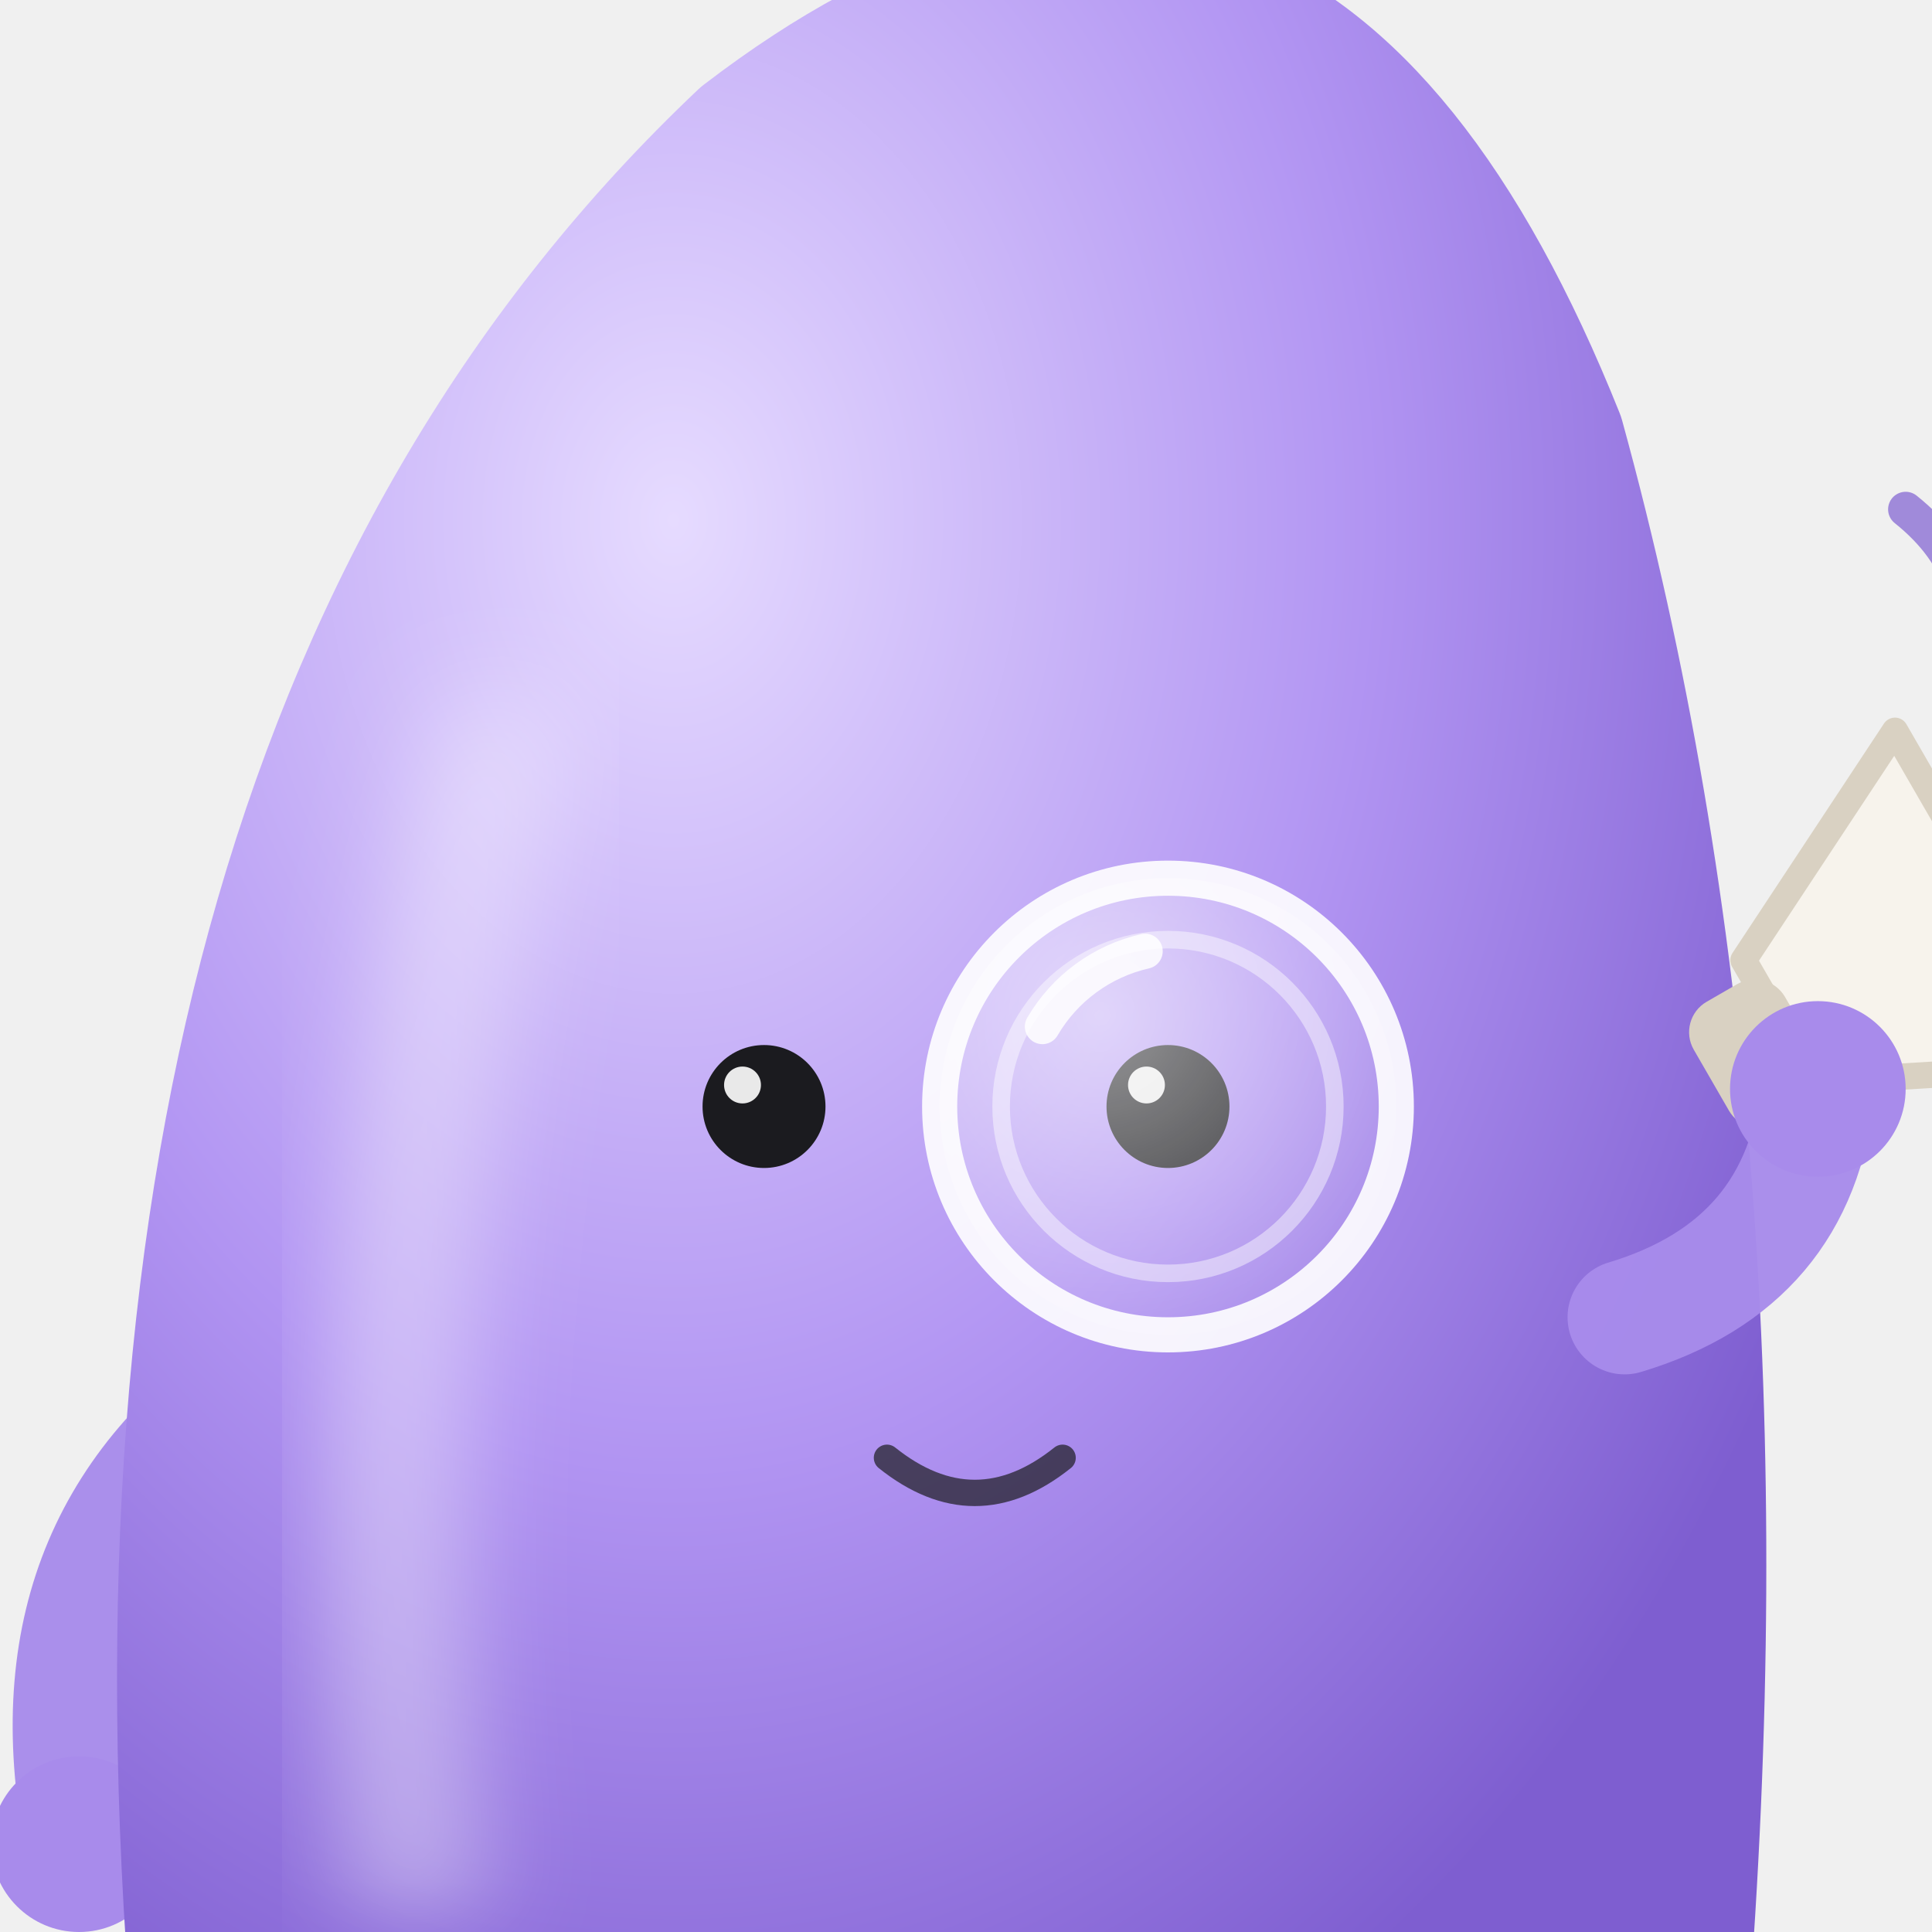
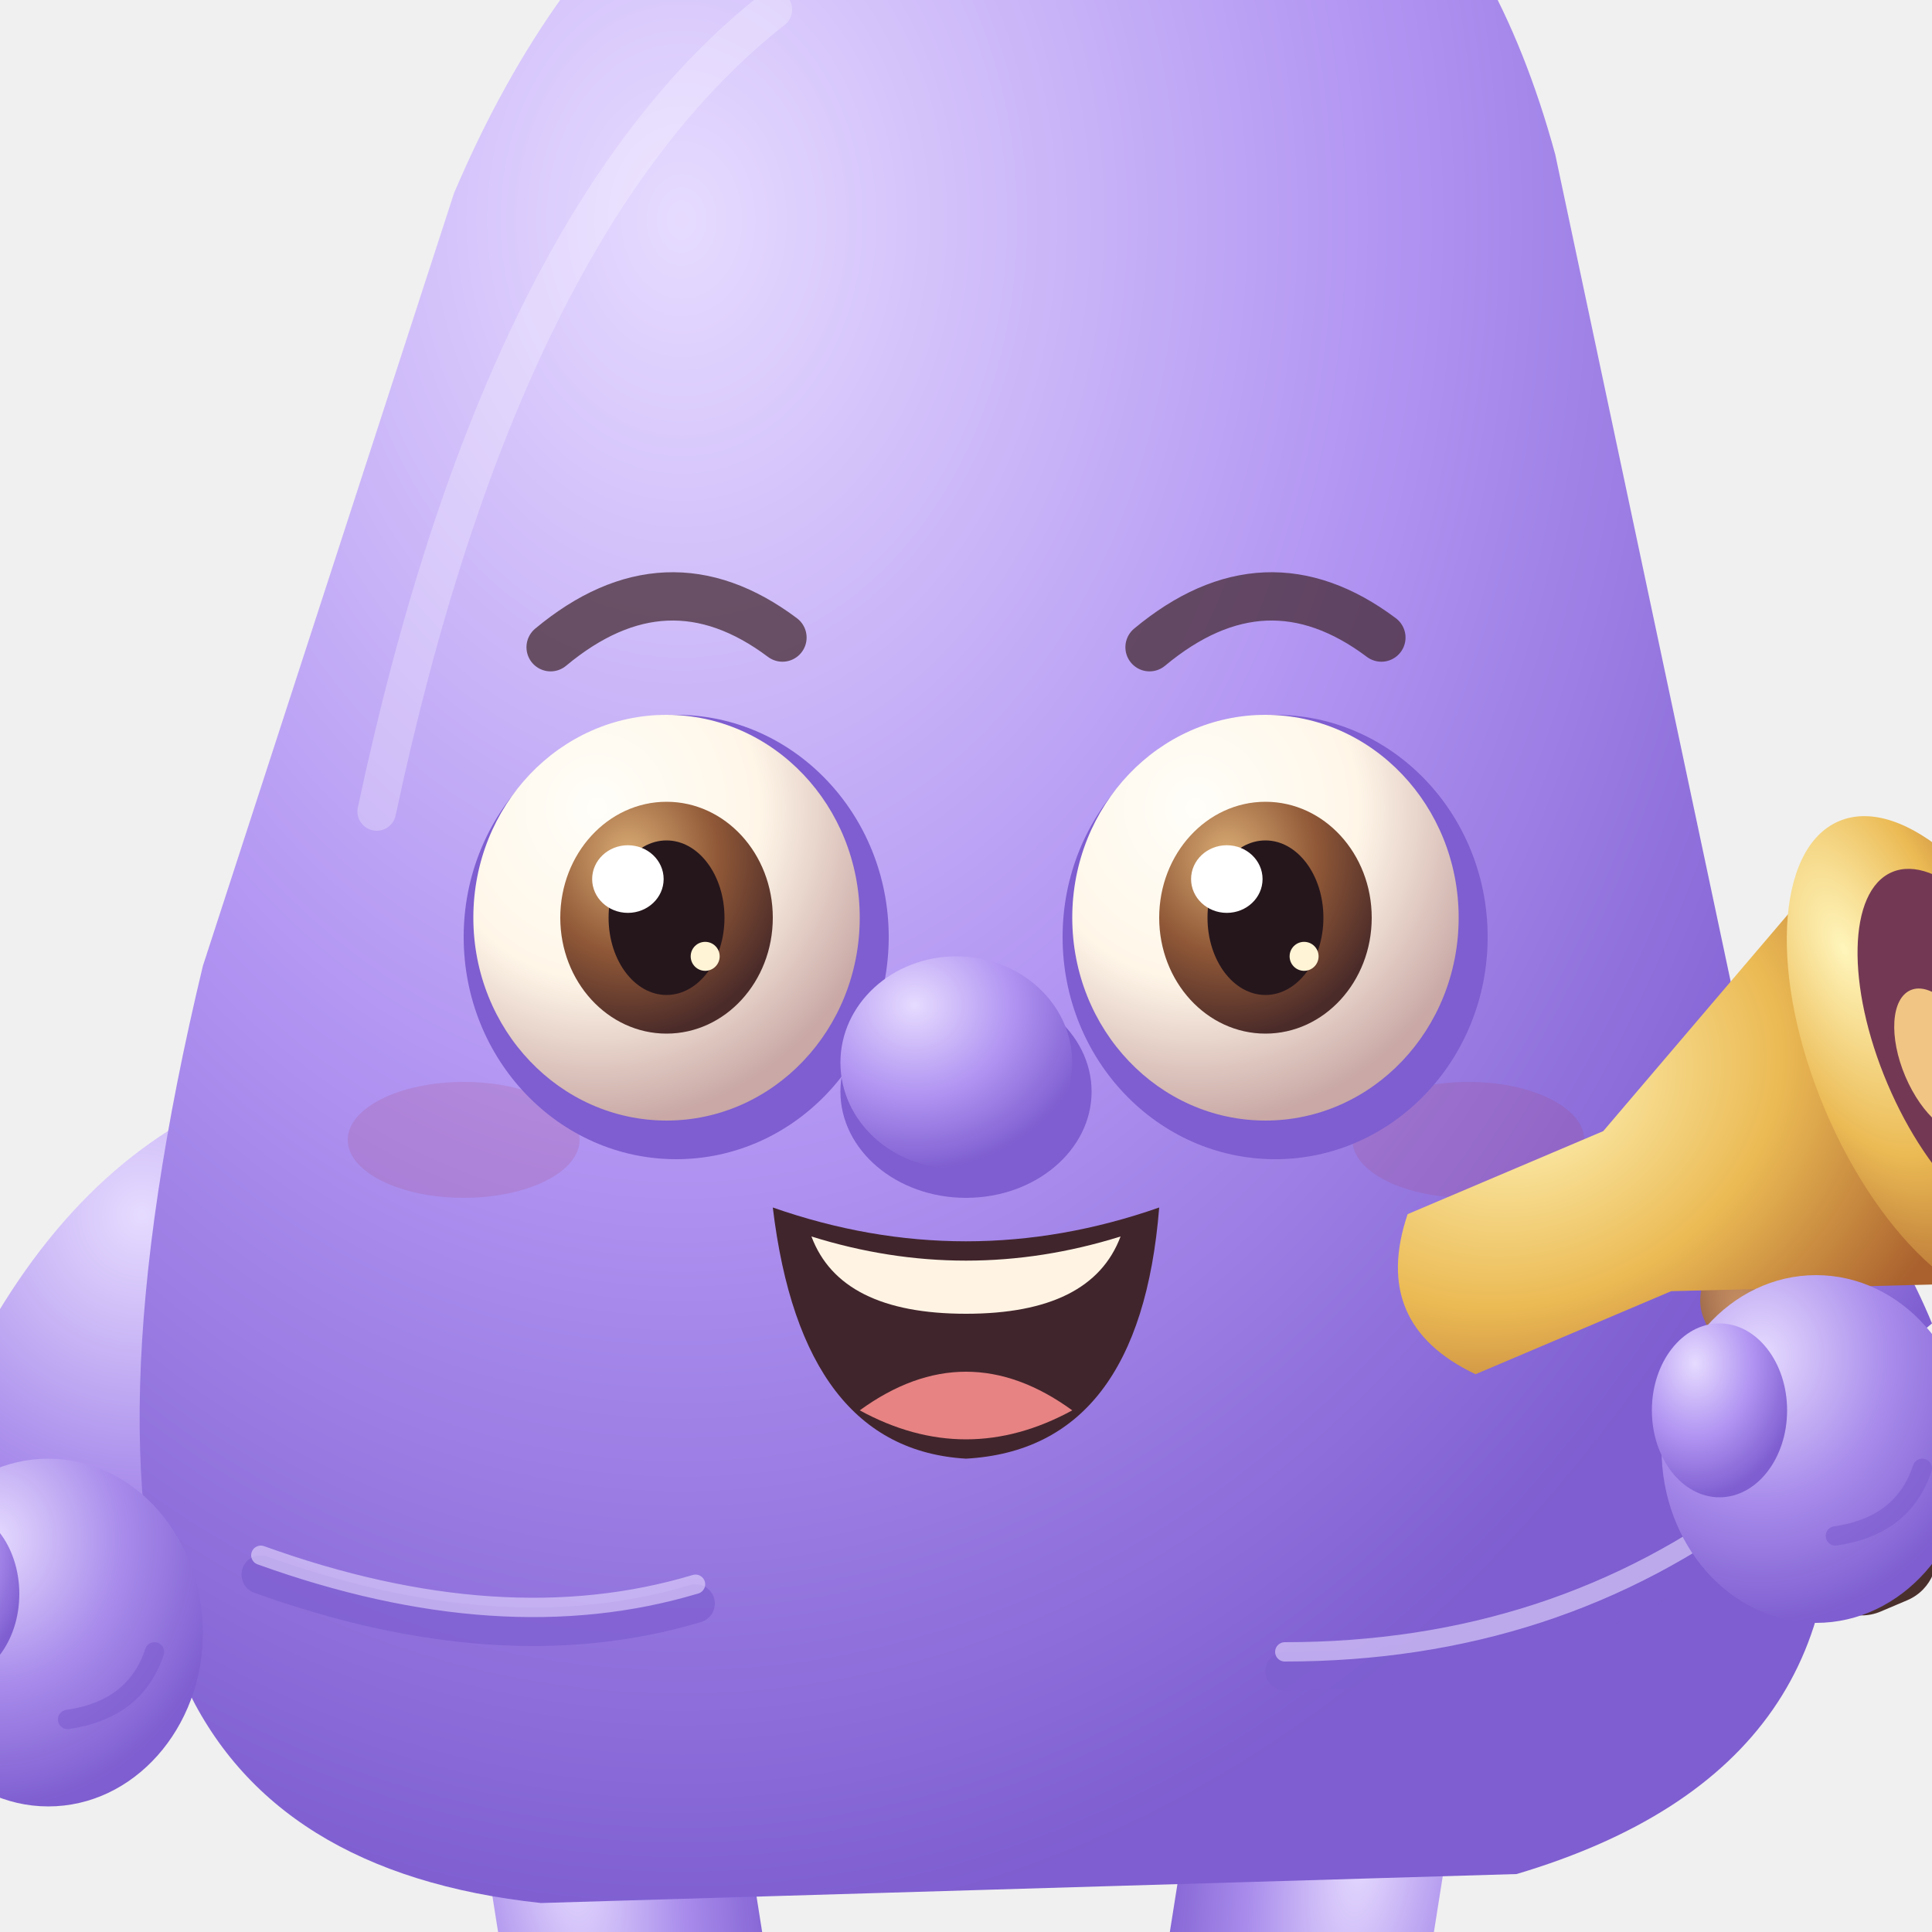
<svg xmlns="http://www.w3.org/2000/svg" viewBox="0 0 64 64" width="48" height="48" role="img" aria-label="Rio, Marketing">
  <defs>
-     <radialGradient id="sm-rio-b" cx="32%" cy="26%" r="85%">
+     <radialGradient id="sm-rio-clay" cx="32%" cy="23%" r="78%">
      <stop offset="0" stop-color="#E6DBFF" />
-       <stop offset=".55" stop-color="#B194F2" />
+       <stop offset="0.54" stop-color="#B194F2" />
      <stop offset="1" stop-color="#7E5ED0" />
    </radialGradient>
-     <radialGradient id="sm-rio-l" cx="35%" cy="30%" r="75%">
-       <stop offset="0" stop-color="#fff" stop-opacity=".55" />
-       <stop offset="1" stop-color="#fff" stop-opacity=".08" />
+     <radialGradient id="sm-rio-arm" cx="32%" cy="23%" r="78%">
+       <stop offset="0" stop-color="#E6DBFF" />
+       <stop offset="0.54" stop-color="#A88BEB" />
+       <stop offset="1" stop-color="#7E5ED0" />
    </radialGradient>
-     <filter id="sm-rio-f" x="-20%" y="-20%" width="140%" height="140%">
-       <feGaussianBlur stdDeviation="6" />
-     </filter>
-     <filter id="sm-rio-s" x="-50%" y="-50%" width="200%" height="200%">
-       <feGaussianBlur stdDeviation="8" />
-     </filter>
+     <radialGradient id="sm-rio-recess" cx="32%" cy="23%" r="78%">
+       <stop offset="0" stop-color="#7E5ED0" />
+       <stop offset="0.54" stop-color="#7E5ED0" />
+       <stop offset="1" stop-color="#594454" />
+     </radialGradient>
+     <radialGradient id="sm-rio-boot" cx="32%" cy="23%" r="78%">
+       <stop offset="0" stop-color="#d39a69" />
+       <stop offset="0.54" stop-color="#966347" />
+       <stop offset="1" stop-color="#4a302d" />
+     </radialGradient>
+     <radialGradient id="sm-rio-wood" cx="32%" cy="23%" r="78%">
+       <stop offset="0" stop-color="#ffe0a6" />
+       <stop offset="0.54" stop-color="#bb8051" />
+       <stop offset="1" stop-color="#774231" />
+     </radialGradient>
+     <radialGradient id="sm-rio-gold" cx="32%" cy="23%" r="78%">
+       <stop offset="0" stop-color="#fff5bb" />
+       <stop offset="0.54" stop-color="#ebba54" />
+       <stop offset="1" stop-color="#aa612e" />
+     </radialGradient>
+     <radialGradient id="sm-rio-red" cx="32%" cy="23%" r="78%">
+       <stop offset="0" stop-color="#ffb3a4" />
+       <stop offset="0.54" stop-color="#e47065" />
+       <stop offset="1" stop-color="#a53247" />
+     </radialGradient>
+     <radialGradient id="sm-rio-white" cx="32%" cy="23%" r="78%">
+       <stop offset="0" stop-color="#fffef9" />
+       <stop offset="0.54" stop-color="#fff6e8" />
+       <stop offset="1" stop-color="#c9a8a5" />
+     </radialGradient>
+     <radialGradient id="sm-rio-iris" cx="32%" cy="23%" r="78%">
+       <stop offset="0" stop-color="#d9ab73" />
+       <stop offset="0.54" stop-color="#905837" />
+       <stop offset="1" stop-color="#4b2b29" />
+     </radialGradient>
+     <radialGradient id="sm-rio-floor">
+       <stop stop-color="#38252e" stop-opacity=".31" />
+       <stop offset=".55" stop-color="#483442" stop-opacity=".2" />
+       <stop offset="1" stop-color="#483442" stop-opacity="0" />
+     </radialGradient>
  </defs>
-   <g transform="scale(0.29091) translate(-45 -70)">
-     <path d="M124 296 L121 344" fill="none" stroke="#A88BEB" stroke-width="13" stroke-linecap="round" stroke-linejoin="round" opacity=".96" />
-     <path d="M180 296 L183 344" fill="none" stroke="#A88BEB" stroke-width="13" stroke-linecap="round" stroke-linejoin="round" opacity=".96" />
-     <ellipse cx="117" cy="347" rx="17" ry="9" fill="#A88BEB" />
-     <ellipse cx="187" cy="347" rx="17" ry="9" fill="#A88BEB" />
-     <path d="M76 226 Q48 244 54 278" fill="none" stroke="#A88BEB" stroke-width="13" stroke-linecap="round" stroke-linejoin="round" opacity=".96" />
-     <circle cx="54" cy="280" r="10" fill="#A88BEB" />
-     <path d="M68 300 Q56 156 130 86 Q190 40 222 120 Q244 200 236 300 Z" fill="url(#sm-rio-b)" stroke="url(#sm-rio-b)" stroke-width="16" stroke-linejoin="round" />
-     <path d="M96 150 Q76 220 86 290 L100 290 Q92 220 110 150 Z" fill="#fff" opacity=".42" filter="url(#sm-rio-f)" />
-     <g class="sm-blink">
-       <circle cx="132" cy="196" r="7" fill="#1B1B1F" />
-       <circle cx="129.55" cy="193.55" r="2.1" fill="#fff" opacity=".9" />
-       <circle cx="178" cy="196" r="7" fill="#1B1B1F" />
-       <circle cx="175.55" cy="193.55" r="2.1" fill="#fff" opacity=".9" />
+   <g transform="scale(0.32) translate(-50 -75)">
+     <g transform="translate(119 302) rotate(-9) scale(1 1)">
+       <rect x="-13" y="-53" width="27" height="71" rx="13" fill="url(#sm-rio-arm)" />
+       <path d="M-17-13Q-12-20 12-17Q23-17 21-6L20 23Q32 37 14 45H-27Q-45 44-42 29Q-41 12-22 11Z" fill="url(#sm-rio-boot)" />
+       <path d="M-42 32Q-24 42 22 32Q27 46 12 47H-28Q-45 45-42 32Z" fill="#49302b" />
+       <path d="M-40 33Q-20 43 24 33" fill="none" stroke="#bd9169" stroke-width="2.7" stroke-linecap="round" stroke-linejoin="round" />
+       <path d="M-39 30Q-33 17-19 17M-15-10Q-4-15 13-10" fill="none" stroke="#f1bd89" stroke-width="3" opacity="0.55" stroke-linecap="round" stroke-linejoin="round" />
+       <ellipse cx="-15" cy="-3" rx="2.7" ry="2.7" fill="#3b2826" />
+       <ellipse cx="2" cy="-1" rx="2.7" ry="2.7" fill="#3b2826" />
+       <path d="M-15 -3l17 2" fill="none" stroke="#f4d3a6" stroke-width="2.5" stroke-linecap="round" stroke-linejoin="round" />
+       <ellipse cx="-17" cy="4" rx="2.7" ry="2.7" fill="#3b2826" />
+       <ellipse cx="0" cy="6" rx="2.7" ry="2.7" fill="#3b2826" />
+       <path d="M-17 4l17 2" fill="none" stroke="#f4d3a6" stroke-width="2.5" stroke-linecap="round" stroke-linejoin="round" />
+       <ellipse cx="-19" cy="11" rx="2.7" ry="2.7" fill="#3b2826" />
+       <ellipse cx="-2" cy="13" rx="2.7" ry="2.7" fill="#3b2826" />
+       <path d="M-19 11l17 2" fill="none" stroke="#f4d3a6" stroke-width="2.5" stroke-linecap="round" stroke-linejoin="round" />
+       <path d="M-10 17q-14 9-17 5M-10 17q8 4 10 11" fill="none" stroke="#dfad7d" stroke-width="2" opacity="0.7" stroke-linecap="round" stroke-linejoin="round" />
+       <path d="M-29 26l6 1m-9-5l4 1m36-3l5-1" fill="none" stroke="#d5a47a" stroke-width="1.5" opacity="0.65" stroke-linecap="round" stroke-linejoin="round" />
    </g>
-     <circle cx="178" cy="196" r="26" fill="url(#sm-rio-l)" stroke="#fff" stroke-opacity=".9" stroke-width="4" />
-     <circle cx="178" cy="196" r="19" fill="none" stroke="#fff" stroke-opacity=".45" stroke-width="2" />
-     <path d="M163.7 186.9 A18.2 18.2 0 0 1 175.4 178.32" fill="none" stroke="#fff" stroke-width="4" stroke-linecap="round" opacity=".85" />
-     <path d="M146 236 Q156 244 166 236" fill="none" stroke="#1B1B1F" stroke-width="3" stroke-linecap="round" opacity=".7" />
-     <path d="M230 220 Q250 214 252 194" fill="none" stroke="#A88BEB" stroke-width="13" stroke-linecap="round" stroke-linejoin="round" opacity=".96" />
-     <g transform="rotate(-30 252 186)">
-       <path d="M248 176 L276 162 L276 206 L248 192 Z" fill="#F7F3EC" stroke="#D9D1C2" stroke-width="3" stroke-linejoin="round" />
-       <rect x="238" y="178" width="12" height="16" rx="4" fill="#D9D1C2" />
+     <g transform="translate(181 302) rotate(9) scale(-1 1)">
+       <rect x="-13" y="-53" width="27" height="71" rx="13" fill="url(#sm-rio-arm)" />
+       <path d="M-17-13Q-12-20 12-17Q23-17 21-6L20 23Q32 37 14 45H-27Q-45 44-42 29Q-41 12-22 11Z" fill="url(#sm-rio-boot)" />
+       <path d="M-42 32Q-24 42 22 32Q27 46 12 47H-28Q-45 45-42 32Z" fill="#49302b" />
+       <path d="M-40 33Q-20 43 24 33" fill="none" stroke="#bd9169" stroke-width="2.7" stroke-linecap="round" stroke-linejoin="round" />
+       <path d="M-39 30Q-33 17-19 17M-15-10Q-4-15 13-10" fill="none" stroke="#f1bd89" stroke-width="3" opacity="0.55" stroke-linecap="round" stroke-linejoin="round" />
+       <ellipse cx="-15" cy="-3" rx="2.7" ry="2.7" fill="#3b2826" />
+       <ellipse cx="2" cy="-1" rx="2.7" ry="2.7" fill="#3b2826" />
+       <path d="M-15 -3l17 2" fill="none" stroke="#f4d3a6" stroke-width="2.5" stroke-linecap="round" stroke-linejoin="round" />
+       <ellipse cx="-17" cy="4" rx="2.7" ry="2.7" fill="#3b2826" />
+       <ellipse cx="0" cy="6" rx="2.7" ry="2.7" fill="#3b2826" />
+       <path d="M-17 4l17 2" fill="none" stroke="#f4d3a6" stroke-width="2.5" stroke-linecap="round" stroke-linejoin="round" />
+       <ellipse cx="-19" cy="11" rx="2.7" ry="2.7" fill="#3b2826" />
+       <ellipse cx="-2" cy="13" rx="2.7" ry="2.7" fill="#3b2826" />
+       <path d="M-19 11l17 2" fill="none" stroke="#f4d3a6" stroke-width="2.5" stroke-linecap="round" stroke-linejoin="round" />
+       <path d="M-10 17q-14 9-17 5M-10 17q8 4 10 11" fill="none" stroke="#dfad7d" stroke-width="2" opacity="0.7" stroke-linecap="round" stroke-linejoin="round" />
+       <path d="M-29 26l6 1m-9-5l4 1m36-3l5-1" fill="none" stroke="#d5a47a" stroke-width="1.5" opacity="0.65" stroke-linecap="round" stroke-linejoin="round" />
    </g>
-     <circle cx="252" cy="194" r="10" fill="#A88BEB" />
-     <path d="M262 128 Q272 136 268 148 M272 114 Q288 130 280 152" fill="none" stroke="#7E5ED0" stroke-width="4" stroke-linecap="round" opacity=".7" />
+     <path d="M111 187Q65 176 45 220Q37 249 59 254Q76 247 76 225L110 211Z" fill="url(#sm-rio-arm)" />
+     <path d="M207 183Q238 183 250 212L232 227Q219 209 204 222Z" fill="url(#sm-rio-arm)" />
+     <path d="M69 249Q59 225 71 175L97 95Q117 48 160 47Q199 47 211 91L239 223Q244 258 207 269L106 272Q78 269 69 249Z" fill="url(#sm-rio-clay)" />
+     <path d="M89 159Q102 98 130 76" fill="none" stroke="white" stroke-width="4" opacity="0.26" stroke-linecap="round" stroke-linejoin="round" />
+     <path d="M77 238Q102 247 122 241M183 248Q211 248 232 232" fill="none" stroke="#7E5ED0" stroke-width="4" opacity="0.73" stroke-linecap="round" stroke-linejoin="round" />
+     <g transform="translate(0 -2)">
+       <path d="M77 238Q102 247 122 241M183 248Q211 248 232 232" fill="none" stroke="#E6DBFF" stroke-width="2" opacity="0.6" stroke-linecap="round" stroke-linejoin="round" />
+     </g>
+     <ellipse cx="55" cy="244" rx="16" ry="18" fill="url(#sm-rio-arm)" />
+     <ellipse cx="45" cy="240" rx="7" ry="9" fill="url(#sm-rio-clay)" />
+     <path d="M57 253q7 -1 9 -7" fill="none" stroke="#7E5ED0" stroke-width="2" opacity="0.65" stroke-linecap="round" stroke-linejoin="round" />
+     <g transform="translate(150 170)">
+       <ellipse cx="-52" cy="23" rx="12" ry="6" fill="#a63655" opacity=".15" />
+       <ellipse cx="52" cy="23" rx="12" ry="6" fill="#a63655" opacity=".15" />
+       <g class="sm-blink">
+         <g transform="translate(-31 0)">
+           <path d="M-12 -28Q0 -38 12 -29" fill="none" stroke="#41252C" stroke-width="5" opacity="0.72" stroke-linecap="round" stroke-linejoin="round" />
+           <ellipse cx="1" cy="2" rx="22" ry="23" fill="#7E5ED0" />
+           <ellipse cx="0" cy="0" rx="20" ry="21" fill="url(#sm-rio-white)" />
+           <ellipse cx="0" cy="0" rx="11" ry="12" fill="url(#sm-rio-iris)" />
+           <ellipse cx="0" cy="0" rx="6" ry="8" fill="#25161c" />
+           <ellipse cx="-4" cy="-4" rx="3.7" ry="3.5" fill="white" />
+           <ellipse cx="4" cy="4" rx="1.5" ry="1.5" fill="#fff4d5" />
+         </g>
+         <g transform="translate(31 0)">
+           <path d="M-12 -28Q0 -38 12 -29" fill="none" stroke="#41252C" stroke-width="5" opacity="0.72" stroke-linecap="round" stroke-linejoin="round" />
+           <ellipse cx="1" cy="2" rx="22" ry="23" fill="#7E5ED0" />
+           <ellipse cx="0" cy="0" rx="20" ry="21" fill="url(#sm-rio-white)" />
+           <ellipse cx="0" cy="0" rx="11" ry="12" fill="url(#sm-rio-iris)" />
+           <ellipse cx="0" cy="0" rx="6" ry="8" fill="#25161c" />
+           <ellipse cx="-4" cy="-4" rx="3.7" ry="3.5" fill="white" />
+           <ellipse cx="4" cy="4" rx="1.5" ry="1.5" fill="#fff4d5" />
+         </g>
+       </g>
+       <ellipse cx="0" cy="18" rx="13" ry="11" fill="#7E5ED0" />
+       <ellipse cx="-1" cy="15" rx="12" ry="11" fill="url(#sm-rio-clay)" />
+       <path d="M-20 30Q0 37 20 30Q18 55 0 56Q-17 55-20 30Z" fill="#41252C" />
+       <path d="M-16 33Q0 38 16 33Q13 41 0 41Q-13 41-16 33Z" fill="#fff4e4" />
+       <path d="M-11 51Q0 43 11 51Q0 57-11 51Z" fill="#e78383" />
+     </g>
+     <g transform="rotate(-23 230 197)">
+       <rect x="221" y="204" width="13" height="40" rx="5" fill="url(#sm-rio-boot)" />
+       <path d="M197 187L219 187L257 168V220L219 205H197Q189 196 197 187Z" fill="url(#sm-rio-gold)" />
+       <ellipse cx="254" cy="194" rx="13" ry="27" fill="url(#sm-rio-gold)" />
+       <ellipse cx="257" cy="194" rx="9" ry="20" fill="#733954" />
+       <ellipse cx="254" cy="194" rx="4" ry="8" fill="#f1c685" />
+     </g>
+     <ellipse cx="238" cy="225" rx="16" ry="18" fill="url(#sm-rio-arm)" />
+     <ellipse cx="228" cy="221" rx="7" ry="9" fill="url(#sm-rio-clay)" />
+     <path d="M240 234q7 -1 9 -7" fill="none" stroke="#7E5ED0" stroke-width="2" opacity="0.65" stroke-linecap="round" stroke-linejoin="round" />
  </g>
</svg>
